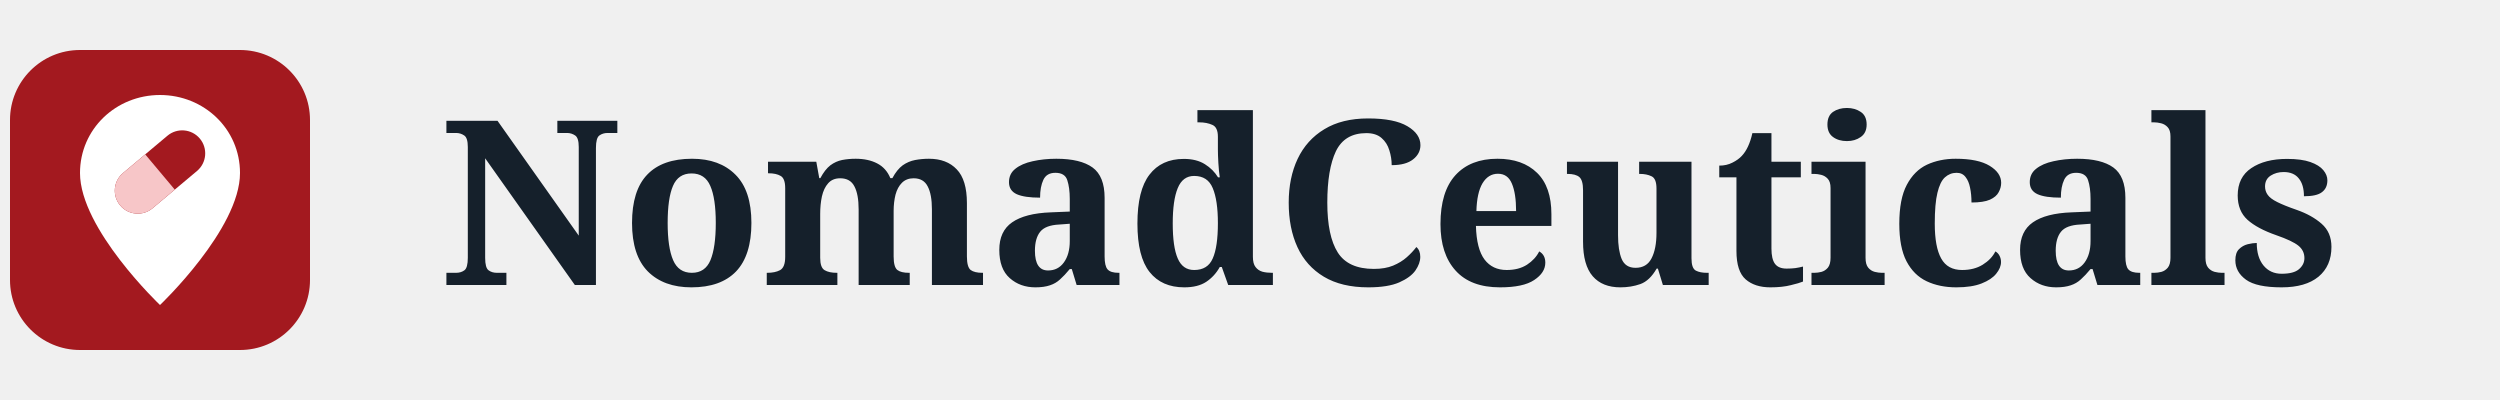
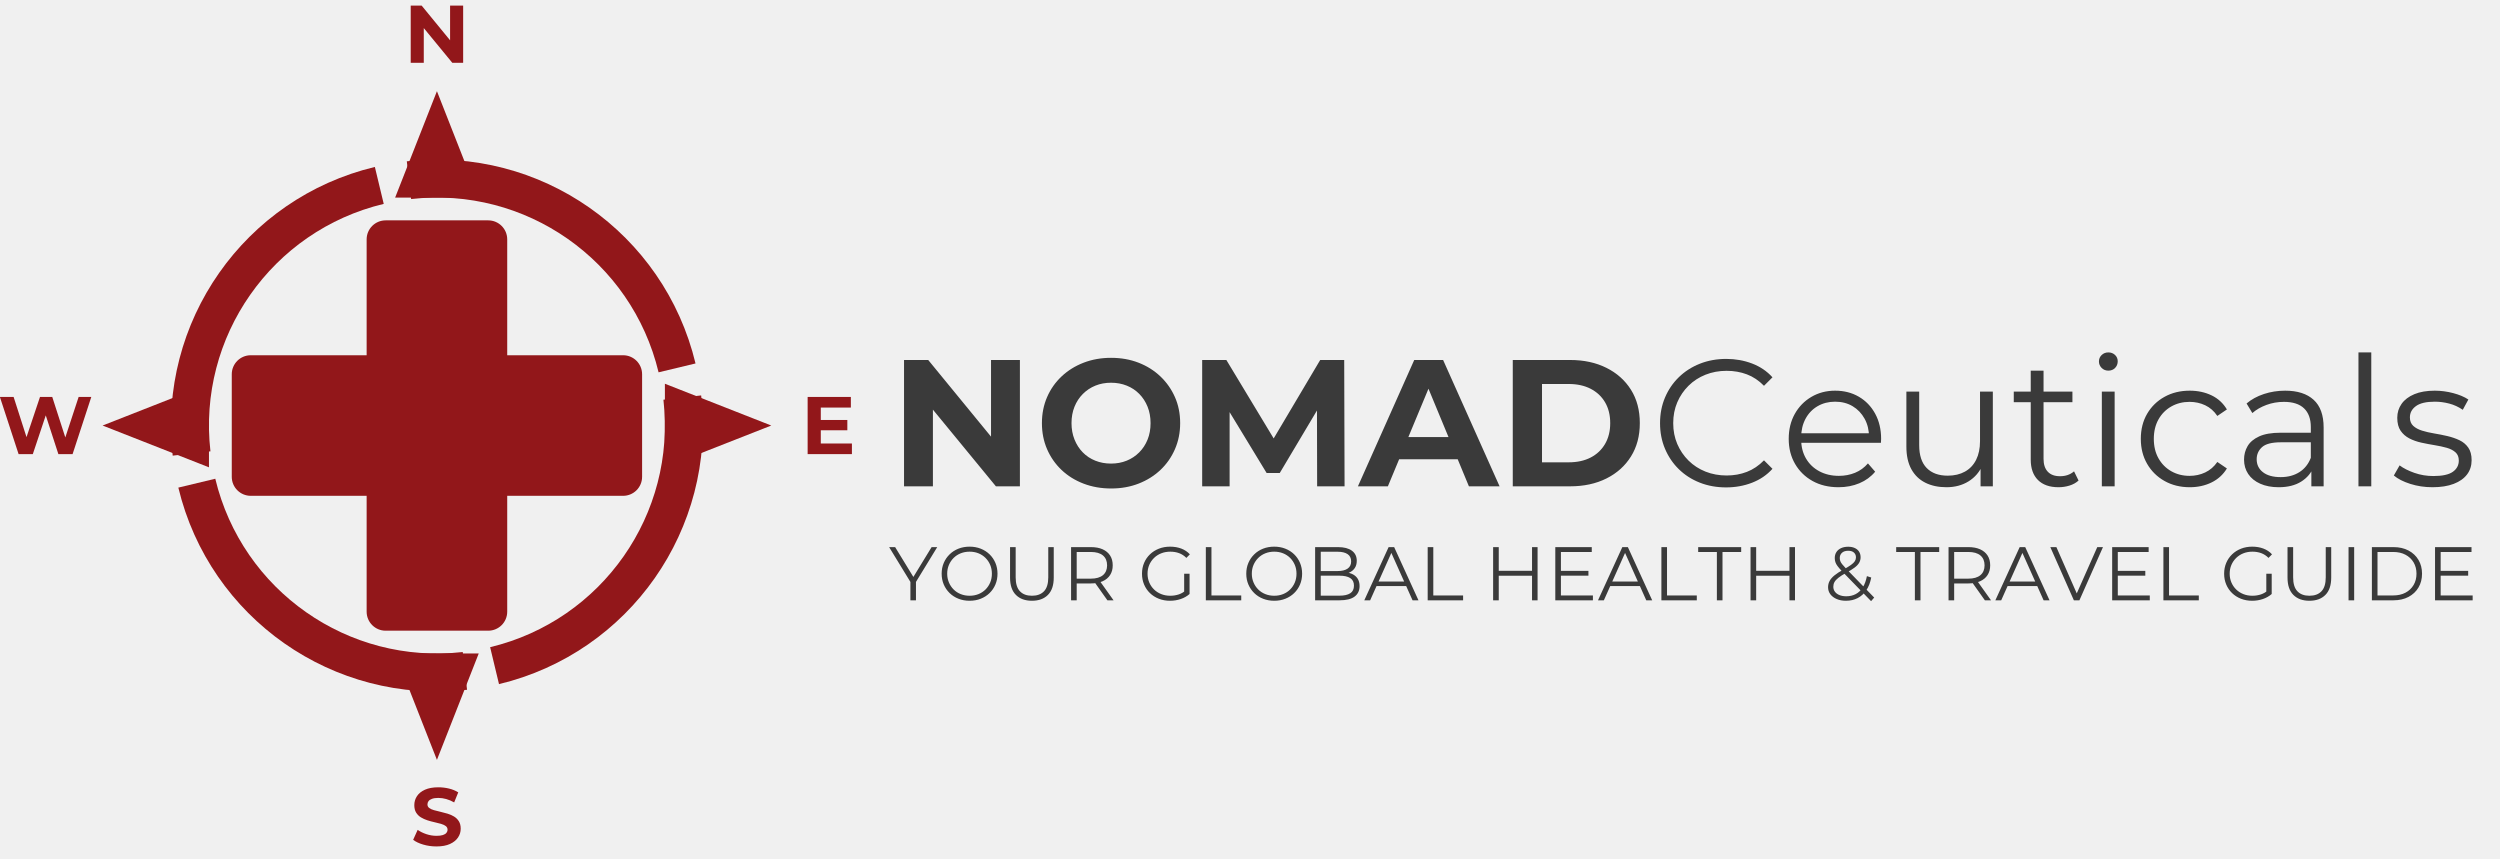
- <svg xmlns="http://www.w3.org/2000/svg" viewBox="0 0 250 40" width="750" height="120">
-   <g transform="translate(0 4)">
-     <rect x="1" y="1" width="30" height="30" rx="7" fill="#A3191F" />
-     <path d="M16 5.5c-4.4 0-8 3.4-8 7.8 0 5.6 8 13.2 8 13.2s8-7.6 8-13.2c0-4.4-3.6-7.8-8-7.8z" fill="#fff" />
-     <g transform="translate(16 13.2) rotate(-40)">
-       <rect x="-5.2" y="-2.3" width="10.4" height="4.6" rx="2.3" fill="#A3191F" />
-       <path d="M0 -2.3H-2.9A2.3 2.3 0 0 0 -2.9 2.3H0Z" fill="#F7C6C8" />
-     </g>
-   </g>
-   <text x="44" y="28.5" font-family="'Source Serif 4', Georgia, serif" font-weight="600" font-size="23" fill="#15202B">NomadCeuticals</text>
+ <svg xmlns="http://www.w3.org/2000/svg" viewBox="186 168 658 226" role="img">
+   <path d="M364.20 264.83A65 65 0 0 0 293.64 215.42" fill="none" stroke="#92171A" stroke-width="10" />
+   <path d="M285.83 216.80A65 65 0 0 0 236.42 287.36" fill="none" stroke="#92171A" stroke-width="10" />
+   <path d="M237.80 295.17A65 65 0 0 0 308.36 344.58" fill="none" stroke="#92171A" stroke-width="10" />
+   <path d="M316.17 343.20A65 65 0 0 0 365.58 272.64" fill="none" stroke="#92171A" stroke-width="10" />
+   <path d="M389.00 280.00L361.00 291.00L361.00 269.00Z" fill="#92171A" />
+   <path d="M301.00 192.00L312.00 220.00L290.00 220.00Z" fill="#92171A" />
+   <path d="M213.00 280.00L241.00 269.00L241.00 291.00Z" fill="#92171A" />
+   <path d="M301.00 368.00L290.00 340.00L312.00 340.00Z" fill="#92171A" />
+   <rect x="247" y="261.5" width="108" height="37.0" rx="5" fill="#92171A" />
+   <rect x="282.5" y="226" width="37.0" height="108" rx="5" fill="#92171A" />
+   <path d="M294.099 184.525V169.475H296.98L305.859 180.311H304.462V169.475H307.901V184.525H305.042L296.141 173.689H297.538V184.525Z" fill="#92171A" />
+   <path d="M401.775 278.538H409.02V281.247H401.775ZM402.033 284.73H410.224V287.525H398.571V272.475H409.945V275.27H402.033Z" fill="#92171A" />
+   <path d="M300.871 390.783Q299.065 390.783 297.409 390.299Q295.754 389.815 294.743 389.041L295.926 386.418Q296.894 387.106 298.216 387.547Q299.538 387.988 300.892 387.988Q301.925 387.988 302.559 387.784Q303.193 387.579 303.494 387.214Q303.795 386.849 303.795 386.375Q303.795 385.773 303.322 385.419Q302.849 385.064 302.075 384.838Q301.301 384.612 300.366 384.408Q299.43 384.204 298.495 383.903Q297.56 383.602 296.786 383.129Q296.012 382.656 295.528 381.882Q295.045 381.108 295.045 379.904Q295.045 378.614 295.743 377.55Q296.442 376.486 297.85 375.851Q299.259 375.217 301.387 375.217Q302.806 375.217 304.182 375.55Q305.558 375.883 306.611 376.55L305.536 379.195Q304.483 378.592 303.43 378.302Q302.376 378.012 301.365 378.012Q300.355 378.012 299.71 378.248Q299.065 378.485 298.786 378.861Q298.506 379.237 298.506 379.732Q298.506 380.312 298.979 380.667Q299.452 381.022 300.226 381.237Q301.0 381.452 301.935 381.667Q302.87 381.882 303.806 382.161Q304.741 382.441 305.515 382.914Q306.289 383.387 306.773 384.161Q307.257 384.935 307.257 386.117Q307.257 387.386 306.547 388.439Q305.838 389.493 304.429 390.138Q303.021 390.783 300.871 390.783Z" fill="#92171A" />
+   <path d="M190.894 287.525 185.971 272.475H189.583L193.861 285.805H192.055L196.527 272.475H199.752L204.052 285.805H202.311L206.697 272.475H210.029L205.106 287.525H201.365L197.559 275.829H198.548L194.635 287.525Z" fill="#92171A" />
+   <path d="M423.942 296.0V262.75H430.308L449.925 286.69H446.837V262.75H454.438V296.0H448.12L428.455 272.06H431.543V296.0ZM478.472 296.57Q474.53 296.57 471.181 295.288Q467.832 294.005 465.386 291.678Q462.94 289.35 461.586 286.215Q460.233 283.08 460.233 279.375Q460.233 275.67 461.586 272.535Q462.94 269.4 465.41 267.072Q467.88 264.745 471.205 263.462Q474.53 262.18 478.425 262.18Q482.368 262.18 485.669 263.462Q488.97 264.745 491.416 267.072Q493.863 269.4 495.24 272.511Q496.618 275.623 496.618 279.375Q496.618 283.08 495.24 286.239Q493.863 289.397 491.416 291.701Q488.97 294.005 485.669 295.288Q482.368 296.57 478.472 296.57ZM478.425 290.015Q480.657 290.015 482.534 289.255Q484.41 288.495 485.835 287.07Q487.26 285.645 488.044 283.697Q488.827 281.75 488.827 279.375Q488.827 277.0 488.044 275.053Q487.26 273.105 485.859 271.68Q484.457 270.255 482.558 269.495Q480.657 268.735 478.425 268.735Q476.192 268.735 474.316 269.495Q472.44 270.255 471.015 271.68Q469.59 273.105 468.806 275.053Q468.022 277.0 468.022 279.375Q468.022 281.702 468.806 283.674Q469.59 285.645 470.991 287.07Q472.392 288.495 474.293 289.255Q476.192 290.015 478.425 290.015ZM502.413 296.0V262.75H508.778L522.933 286.215H519.56L533.478 262.75H539.795L539.89 296.0H532.67L532.623 273.817H533.952L522.837 292.485H519.37L508.018 273.817H509.633V296.0ZM543.405 296.0 558.225 262.75H565.825L580.692 296.0H572.617L560.457 266.645H563.497L551.29 296.0ZM550.815 288.875 552.857 283.033H569.957L572.048 288.875ZM584.16 296.0V262.75H599.265Q604.68 262.75 608.812 264.816Q612.945 266.882 615.273 270.587Q617.6 274.293 617.6 279.375Q617.6 284.41 615.273 288.139Q612.945 291.868 608.812 293.934Q604.68 296.0 599.265 296.0ZM591.855 289.683H598.885Q602.21 289.683 604.656 288.424Q607.102 287.165 608.456 284.837Q609.81 282.51 609.81 279.375Q609.81 276.192 608.456 273.889Q607.102 271.585 604.656 270.326Q602.21 269.067 598.885 269.067H591.855Z" fill="#3A3A3A" />
+   <path d="M640.308 296.285Q636.555 296.285 633.372 295.026Q630.19 293.767 627.862 291.487Q625.535 289.207 624.229 286.12Q622.923 283.033 622.923 279.375Q622.923 275.717 624.229 272.63Q625.535 269.543 627.886 267.263Q630.237 264.983 633.42 263.724Q636.602 262.465 640.355 262.465Q643.965 262.465 647.148 263.676Q650.33 264.887 652.515 267.31L650.283 269.543Q648.24 267.452 645.77 266.526Q643.3 265.6 640.45 265.6Q637.457 265.6 634.892 266.621Q632.327 267.642 630.428 269.519Q628.528 271.395 627.459 273.889Q626.39 276.382 626.39 279.375Q626.39 282.368 627.459 284.861Q628.528 287.355 630.428 289.231Q632.327 291.108 634.892 292.129Q637.457 293.15 640.45 293.15Q643.3 293.15 645.77 292.2Q648.24 291.25 650.283 289.16L652.515 291.392Q650.33 293.815 647.148 295.05Q643.965 296.285 640.308 296.285ZM669.9 296.238Q666.005 296.238 663.06 294.599Q660.115 292.96 658.452 290.086Q656.79 287.212 656.79 283.507Q656.79 279.803 658.381 276.952Q659.972 274.103 662.751 272.464Q665.53 270.825 668.998 270.825Q672.513 270.825 675.244 272.416Q677.975 274.007 679.543 276.881Q681.11 279.755 681.11 283.507Q681.11 283.745 681.086 284.006Q681.062 284.267 681.062 284.553H659.355V282.035H679.258L677.928 283.033Q677.928 280.325 676.764 278.211Q675.6 276.098 673.605 274.91Q671.61 273.723 668.998 273.723Q666.433 273.723 664.39 274.91Q662.347 276.098 661.207 278.235Q660.067 280.373 660.067 283.127V283.65Q660.067 286.5 661.326 288.661Q662.585 290.822 664.841 292.034Q667.097 293.245 669.995 293.245Q672.275 293.245 674.246 292.438Q676.217 291.63 677.643 289.967L679.543 292.152Q677.88 294.147 675.386 295.192Q672.893 296.238 669.9 296.238ZM698.305 296.238Q695.123 296.238 692.748 295.05Q690.373 293.863 689.066 291.488Q687.76 289.113 687.76 285.55V271.062H691.133V285.17Q691.133 289.16 693.104 291.179Q695.075 293.197 698.638 293.197Q701.25 293.197 703.174 292.129Q705.098 291.06 706.119 289.018Q707.14 286.975 707.14 284.125V271.062H710.513V296.0H707.283V289.16L707.805 290.395Q706.618 293.15 704.124 294.694Q701.63 296.238 698.305 296.238ZM727.803 296.238Q724.288 296.238 722.388 294.337Q720.488 292.438 720.488 288.97V265.553H723.86V288.78Q723.86 290.965 724.976 292.152Q726.093 293.34 728.183 293.34Q730.415 293.34 731.888 292.058L733.075 294.48Q732.077 295.382 730.676 295.81Q729.275 296.238 727.803 296.238ZM716.023 273.865V271.062H731.46V273.865ZM739.202 296.0V271.062H742.575V296.0ZM740.913 265.553Q739.868 265.553 739.155 264.84Q738.442 264.127 738.442 263.13Q738.442 262.132 739.155 261.444Q739.868 260.755 740.913 260.755Q741.957 260.755 742.67 261.42Q743.383 262.085 743.383 263.082Q743.383 264.127 742.694 264.84Q742.005 265.553 740.913 265.553ZM762.335 296.238Q758.63 296.238 755.709 294.599Q752.788 292.96 751.125 290.086Q749.462 287.212 749.462 283.507Q749.462 279.755 751.125 276.905Q752.788 274.055 755.709 272.44Q758.63 270.825 762.335 270.825Q765.518 270.825 768.082 272.06Q770.648 273.295 772.12 275.765L769.603 277.475Q768.32 275.575 766.42 274.673Q764.52 273.77 762.288 273.77Q759.628 273.77 757.49 274.981Q755.353 276.192 754.118 278.377Q752.883 280.562 752.883 283.507Q752.883 286.452 754.118 288.637Q755.353 290.822 757.49 292.034Q759.628 293.245 762.288 293.245Q764.52 293.245 766.42 292.342Q768.32 291.44 769.603 289.587L772.12 291.298Q770.648 293.72 768.082 294.979Q765.518 296.238 762.335 296.238ZM794.35 296.0V290.49L794.207 289.587V280.373Q794.207 277.19 792.426 275.48Q790.645 273.77 787.13 273.77Q784.707 273.77 782.523 274.577Q780.337 275.385 778.817 276.715L777.298 274.197Q779.197 272.582 781.857 271.704Q784.517 270.825 787.462 270.825Q792.308 270.825 794.944 273.224Q797.58 275.623 797.58 280.515V296.0ZM785.752 296.238Q782.95 296.238 780.884 295.311Q778.817 294.385 777.725 292.746Q776.632 291.108 776.632 288.97Q776.632 287.022 777.559 285.431Q778.485 283.84 780.599 282.866Q782.712 281.892 786.275 281.892H794.872V284.41H786.37Q782.76 284.41 781.359 285.692Q779.957 286.975 779.957 288.875Q779.957 291.012 781.62 292.295Q783.283 293.577 786.275 293.577Q789.125 293.577 791.191 292.271Q793.257 290.965 794.207 288.495L794.967 290.822Q794.017 293.293 791.666 294.765Q789.315 296.238 785.752 296.238ZM806.747 296.0V260.755H810.12V296.0ZM826.222 296.238Q823.135 296.238 820.38 295.359Q817.625 294.48 816.058 293.15L817.577 290.49Q819.097 291.63 821.472 292.461Q823.847 293.293 826.46 293.293Q830.023 293.293 831.59 292.176Q833.158 291.06 833.158 289.207Q833.158 287.83 832.279 287.046Q831.4 286.262 829.975 285.859Q828.55 285.455 826.793 285.17Q825.035 284.885 823.301 284.505Q821.567 284.125 820.142 283.389Q818.717 282.652 817.839 281.37Q816.96 280.087 816.96 277.95Q816.96 275.908 818.1 274.293Q819.24 272.678 821.449 271.751Q823.658 270.825 826.84 270.825Q829.263 270.825 831.685 271.466Q834.107 272.108 835.675 273.152L834.202 275.86Q832.54 274.72 830.64 274.221Q828.74 273.723 826.84 273.723Q823.467 273.723 821.876 274.886Q820.285 276.05 820.285 277.855Q820.285 279.28 821.164 280.087Q822.043 280.895 823.491 281.346Q824.94 281.798 826.674 282.082Q828.408 282.368 830.141 282.771Q831.875 283.175 833.324 283.864Q834.773 284.553 835.651 285.811Q836.53 287.07 836.53 289.113Q836.53 291.298 835.319 292.889Q834.107 294.48 831.804 295.359Q829.5 296.238 826.222 296.238Z" fill="#3A3A3A" />
+   <path d="M425.62 326.0V320.8L425.96 321.72L420.02 312.0H421.6L426.82 320.54H425.98L431.2 312.0H432.68L426.74 321.72L427.08 320.8V326.0ZM441.203 326.12Q439.623 326.12 438.273 325.59Q436.923 325.06 435.933 324.09Q434.943 323.12 434.393 321.83Q433.843 320.54 433.843 319.0Q433.843 317.46 434.393 316.17Q434.943 314.88 435.933 313.91Q436.923 312.94 438.263 312.41Q439.603 311.88 441.203 311.88Q442.783 311.88 444.123 312.41Q445.463 312.94 446.453 313.9Q447.443 314.86 447.993 316.16Q448.543 317.46 448.543 319.0Q448.543 320.54 447.993 321.84Q447.443 323.14 446.453 324.1Q445.463 325.06 444.123 325.59Q442.783 326.12 441.203 326.12ZM441.203 324.8Q442.463 324.8 443.533 324.37Q444.603 323.94 445.393 323.15Q446.183 322.36 446.623 321.31Q447.063 320.26 447.063 319.0Q447.063 317.74 446.623 316.69Q446.183 315.64 445.393 314.85Q444.603 314.06 443.533 313.63Q442.463 313.2 441.203 313.2Q439.943 313.2 438.863 313.63Q437.783 314.06 436.993 314.85Q436.203 315.64 435.753 316.69Q435.303 317.74 435.303 319.0Q435.303 320.24 435.753 321.3Q436.203 322.36 436.993 323.15Q437.783 323.94 438.863 324.37Q439.943 324.8 441.203 324.8ZM457.605 326.12Q454.925 326.12 453.385 324.58Q451.845 323.04 451.845 320.02V312.0H453.325V319.96Q453.325 322.44 454.445 323.62Q455.565 324.8 457.605 324.8Q459.665 324.8 460.785 323.62Q461.905 322.44 461.905 319.96V312.0H463.345V320.02Q463.345 323.04 461.815 324.58Q460.285 326.12 457.605 326.12ZM467.908 326.0V312.0H473.148Q474.928 312.0 476.208 312.57Q477.488 313.14 478.178 314.21Q478.868 315.28 478.868 316.8Q478.868 318.28 478.178 319.35Q477.488 320.42 476.208 320.99Q474.928 321.56 473.148 321.56H468.728L469.388 320.88V326.0ZM477.468 326.0 473.868 320.92H475.468L479.088 326.0ZM469.388 321.0 468.728 320.3H473.108Q475.208 320.3 476.298 319.38Q477.388 318.46 477.388 316.8Q477.388 315.12 476.298 314.2Q475.208 313.28 473.108 313.28H468.728L469.388 312.58ZM493.953 326.12Q492.353 326.12 491.003 325.59Q489.653 325.06 488.663 324.1Q487.673 323.14 487.123 321.84Q486.573 320.54 486.573 319.0Q486.573 317.46 487.123 316.16Q487.673 314.86 488.673 313.9Q489.673 312.94 491.023 312.41Q492.373 311.88 493.973 311.88Q495.573 311.88 496.903 312.38Q498.233 312.88 499.173 313.9L498.253 314.84Q497.373 313.96 496.313 313.58Q495.253 313.2 494.033 313.2Q492.733 313.2 491.643 313.63Q490.553 314.06 489.743 314.85Q488.933 315.64 488.483 316.69Q488.033 317.74 488.033 319.0Q488.033 320.24 488.483 321.3Q488.933 322.36 489.743 323.15Q490.553 323.94 491.643 324.37Q492.733 324.8 494.013 324.8Q495.213 324.8 496.283 324.44Q497.353 324.08 498.253 323.22L499.093 324.34Q498.093 325.22 496.753 325.67Q495.413 326.12 493.953 326.12ZM497.673 324.16V319.0H499.093V324.34ZM503.375 326.0V312.0H504.855V324.72H512.695V326.0ZM521.378 326.12Q519.798 326.12 518.448 325.59Q517.098 325.06 516.108 324.09Q515.118 323.12 514.568 321.83Q514.018 320.54 514.018 319.0Q514.018 317.46 514.568 316.17Q515.118 314.88 516.108 313.91Q517.098 312.94 518.438 312.41Q519.778 311.88 521.378 311.88Q522.958 311.88 524.298 312.41Q525.638 312.94 526.628 313.9Q527.618 314.86 528.168 316.16Q528.718 317.46 528.718 319.0Q528.718 320.54 528.168 321.84Q527.618 323.14 526.628 324.1Q525.638 325.06 524.298 325.59Q522.958 326.12 521.378 326.12ZM521.378 324.8Q522.638 324.8 523.708 324.37Q524.778 323.94 525.568 323.15Q526.358 322.36 526.798 321.31Q527.238 320.26 527.238 319.0Q527.238 317.74 526.798 316.69Q526.358 315.64 525.568 314.85Q524.778 314.06 523.708 313.63Q522.638 313.2 521.378 313.2Q520.118 313.2 519.038 313.63Q517.958 314.06 517.168 314.85Q516.378 315.64 515.928 316.69Q515.478 317.74 515.478 319.0Q515.478 320.24 515.928 321.3Q516.378 322.36 517.168 323.15Q517.958 323.94 519.038 324.37Q520.118 324.8 521.378 324.8ZM532.141 326.0V312.0H538.181Q540.521 312.0 541.811 312.94Q543.101 313.88 543.101 315.6Q543.101 316.74 542.571 317.52Q542.041 318.3 541.131 318.7Q540.221 319.1 539.141 319.1L539.481 318.62Q540.821 318.62 541.791 319.03Q542.761 319.44 543.301 320.25Q543.841 321.06 543.841 322.26Q543.841 324.04 542.531 325.02Q541.221 326.0 538.581 326.0ZM533.621 324.78H538.561Q540.401 324.78 541.381 324.15Q542.361 323.52 542.361 322.14Q542.361 320.78 541.381 320.15Q540.401 319.52 538.561 319.52H533.461V318.3H538.081Q539.761 318.3 540.691 317.66Q541.621 317.02 541.621 315.76Q541.621 314.48 540.691 313.85Q539.761 313.22 538.081 313.22H533.621ZM545.083 326.0 551.483 312.0H552.943L559.343 326.0H557.783L551.903 312.86H552.503L546.623 326.0ZM547.603 322.26 548.043 321.06H556.183L556.623 322.26ZM561.766 326.0V312.0H563.246V324.72H571.086V326.0ZM589.231 312.0H590.691V326.0H589.231ZM580.471 326.0H578.991V312.0H580.471ZM589.371 319.54H580.311V318.24H589.371ZM596.674 318.26H604.074V319.52H596.674ZM596.834 324.72H605.254V326.0H595.354V312.0H604.954V313.28H596.834ZM606.596 326.0 612.996 312.0H614.456L620.856 326.0H619.296L613.416 312.86H614.016L608.136 326.0ZM609.116 322.26 609.556 321.06H617.696L618.136 322.26ZM623.279 326.0V312.0H624.759V324.72H632.599V326.0ZM637.881 326.0V313.28H632.961V312.0H644.281V313.28H639.361V326.0ZM656.984 312.0H658.444V326.0H656.984ZM648.224 326.0H646.744V312.0H648.224ZM657.124 319.54H648.064V318.24H657.124ZM671.849 326.12Q670.489 326.12 669.429 325.67Q668.369 325.22 667.759 324.42Q667.149 323.62 667.149 322.56Q667.149 321.66 667.549 320.91Q667.949 320.16 668.839 319.43Q669.729 318.7 671.209 317.9Q672.469 317.2 673.179 316.69Q673.889 316.18 674.189 315.71Q674.489 315.24 674.489 314.7Q674.489 313.92 673.959 313.44Q673.429 312.96 672.449 312.96Q671.389 312.96 670.809 313.49Q670.229 314.02 670.229 314.86Q670.229 315.28 670.359 315.66Q670.489 316.04 670.859 316.5Q671.229 316.96 671.889 317.66L679.289 325.28L678.469 326.22L670.749 318.28Q670.049 317.54 669.639 316.99Q669.229 316.44 669.069 315.94Q668.909 315.44 668.909 314.88Q668.909 313.98 669.339 313.31Q669.769 312.64 670.569 312.27Q671.369 311.9 672.449 311.9Q673.429 311.9 674.159 312.23Q674.889 312.56 675.299 313.18Q675.709 313.8 675.709 314.68Q675.709 315.44 675.339 316.1Q674.969 316.76 674.129 317.39Q673.289 318.02 671.849 318.8Q670.589 319.5 669.859 320.08Q669.129 320.66 668.829 321.21Q668.529 321.76 668.529 322.42Q668.529 323.18 668.959 323.75Q669.389 324.32 670.159 324.63Q670.929 324.94 671.929 324.94Q673.329 324.94 674.429 324.36Q675.529 323.78 676.279 322.6Q677.029 321.42 677.369 319.64L678.509 320.0Q678.129 322.0 677.209 323.36Q676.289 324.72 674.929 325.42Q673.569 326.12 671.849 326.12ZM689.994 326.0V313.28H685.074V312.0H696.394V313.28H691.474V326.0ZM698.857 326.0V312.0H704.097Q705.877 312.0 707.157 312.57Q708.437 313.14 709.127 314.21Q709.817 315.28 709.817 316.8Q709.817 318.28 709.127 319.35Q708.437 320.42 707.157 320.99Q705.877 321.56 704.097 321.56H699.677L700.337 320.88V326.0ZM708.417 326.0 704.817 320.92H706.417L710.037 326.0ZM700.337 321.0 699.677 320.3H704.057Q706.157 320.3 707.247 319.38Q708.337 318.46 708.337 316.8Q708.337 315.12 707.247 314.2Q706.157 313.28 704.057 313.28H699.677L700.337 312.58ZM711.179 326.0 717.579 312.0H719.039L725.439 326.0H723.879L717.999 312.86H718.599L712.719 326.0ZM713.699 322.26 714.139 321.06H722.279L722.719 322.26ZM731.842 326.0 725.642 312.0H727.242L733.042 325.18H732.162L738.002 312.0H739.502L733.302 326.0ZM743.244 318.26H750.644V319.52H743.244ZM743.404 324.72H751.824V326.0H741.924V312.0H751.524V313.28H743.404ZM755.407 326.0V312.0H756.887V324.72H764.727V326.0ZM778.772 326.12Q777.172 326.12 775.822 325.59Q774.472 325.06 773.482 324.1Q772.492 323.14 771.942 321.84Q771.392 320.54 771.392 319.0Q771.392 317.46 771.942 316.16Q772.492 314.86 773.492 313.9Q774.492 312.94 775.842 312.41Q777.192 311.88 778.792 311.88Q780.392 311.88 781.722 312.38Q783.052 312.88 783.992 313.9L783.072 314.84Q782.192 313.96 781.132 313.58Q780.072 313.2 778.852 313.2Q777.552 313.2 776.462 313.63Q775.372 314.06 774.562 314.85Q773.752 315.64 773.302 316.69Q772.852 317.74 772.852 319.0Q772.852 320.24 773.302 321.3Q773.752 322.36 774.562 323.15Q775.372 323.94 776.462 324.37Q777.552 324.8 778.832 324.8Q780.032 324.8 781.102 324.44Q782.172 324.08 783.072 323.22L783.912 324.34Q782.912 325.22 781.572 325.67Q780.232 326.12 778.772 326.12ZM782.492 324.16V319.0H783.912V324.34ZM793.835 326.12Q791.155 326.12 789.615 324.58Q788.075 323.04 788.075 320.02V312.0H789.555V319.96Q789.555 322.44 790.675 323.62Q791.795 324.8 793.835 324.8Q795.895 324.8 797.015 323.62Q798.135 322.44 798.135 319.96V312.0H799.575V320.02Q799.575 323.04 798.045 324.58Q796.515 326.12 793.835 326.12ZM804.137 326.0V312.0H805.617V326.0ZM810.28 326.0V312.0H815.98Q818.22 312.0 819.91 312.89Q821.6 313.78 822.54 315.36Q823.48 316.94 823.48 319.0Q823.48 321.06 822.54 322.64Q821.6 324.22 819.91 325.11Q818.22 326.0 815.98 326.0ZM811.76 324.72H815.9Q817.76 324.72 819.13 323.99Q820.5 323.26 821.26 321.97Q822.02 320.68 822.02 319.0Q822.02 317.3 821.26 316.02Q820.5 314.74 819.13 314.01Q817.76 313.28 815.9 313.28H811.76ZM828.223 318.26H835.623V319.52H828.223ZM828.383 324.72H836.803V326.0H826.903V312.0H836.503V313.28H828.383Z" fill="#3A3A3A" />
</svg>
